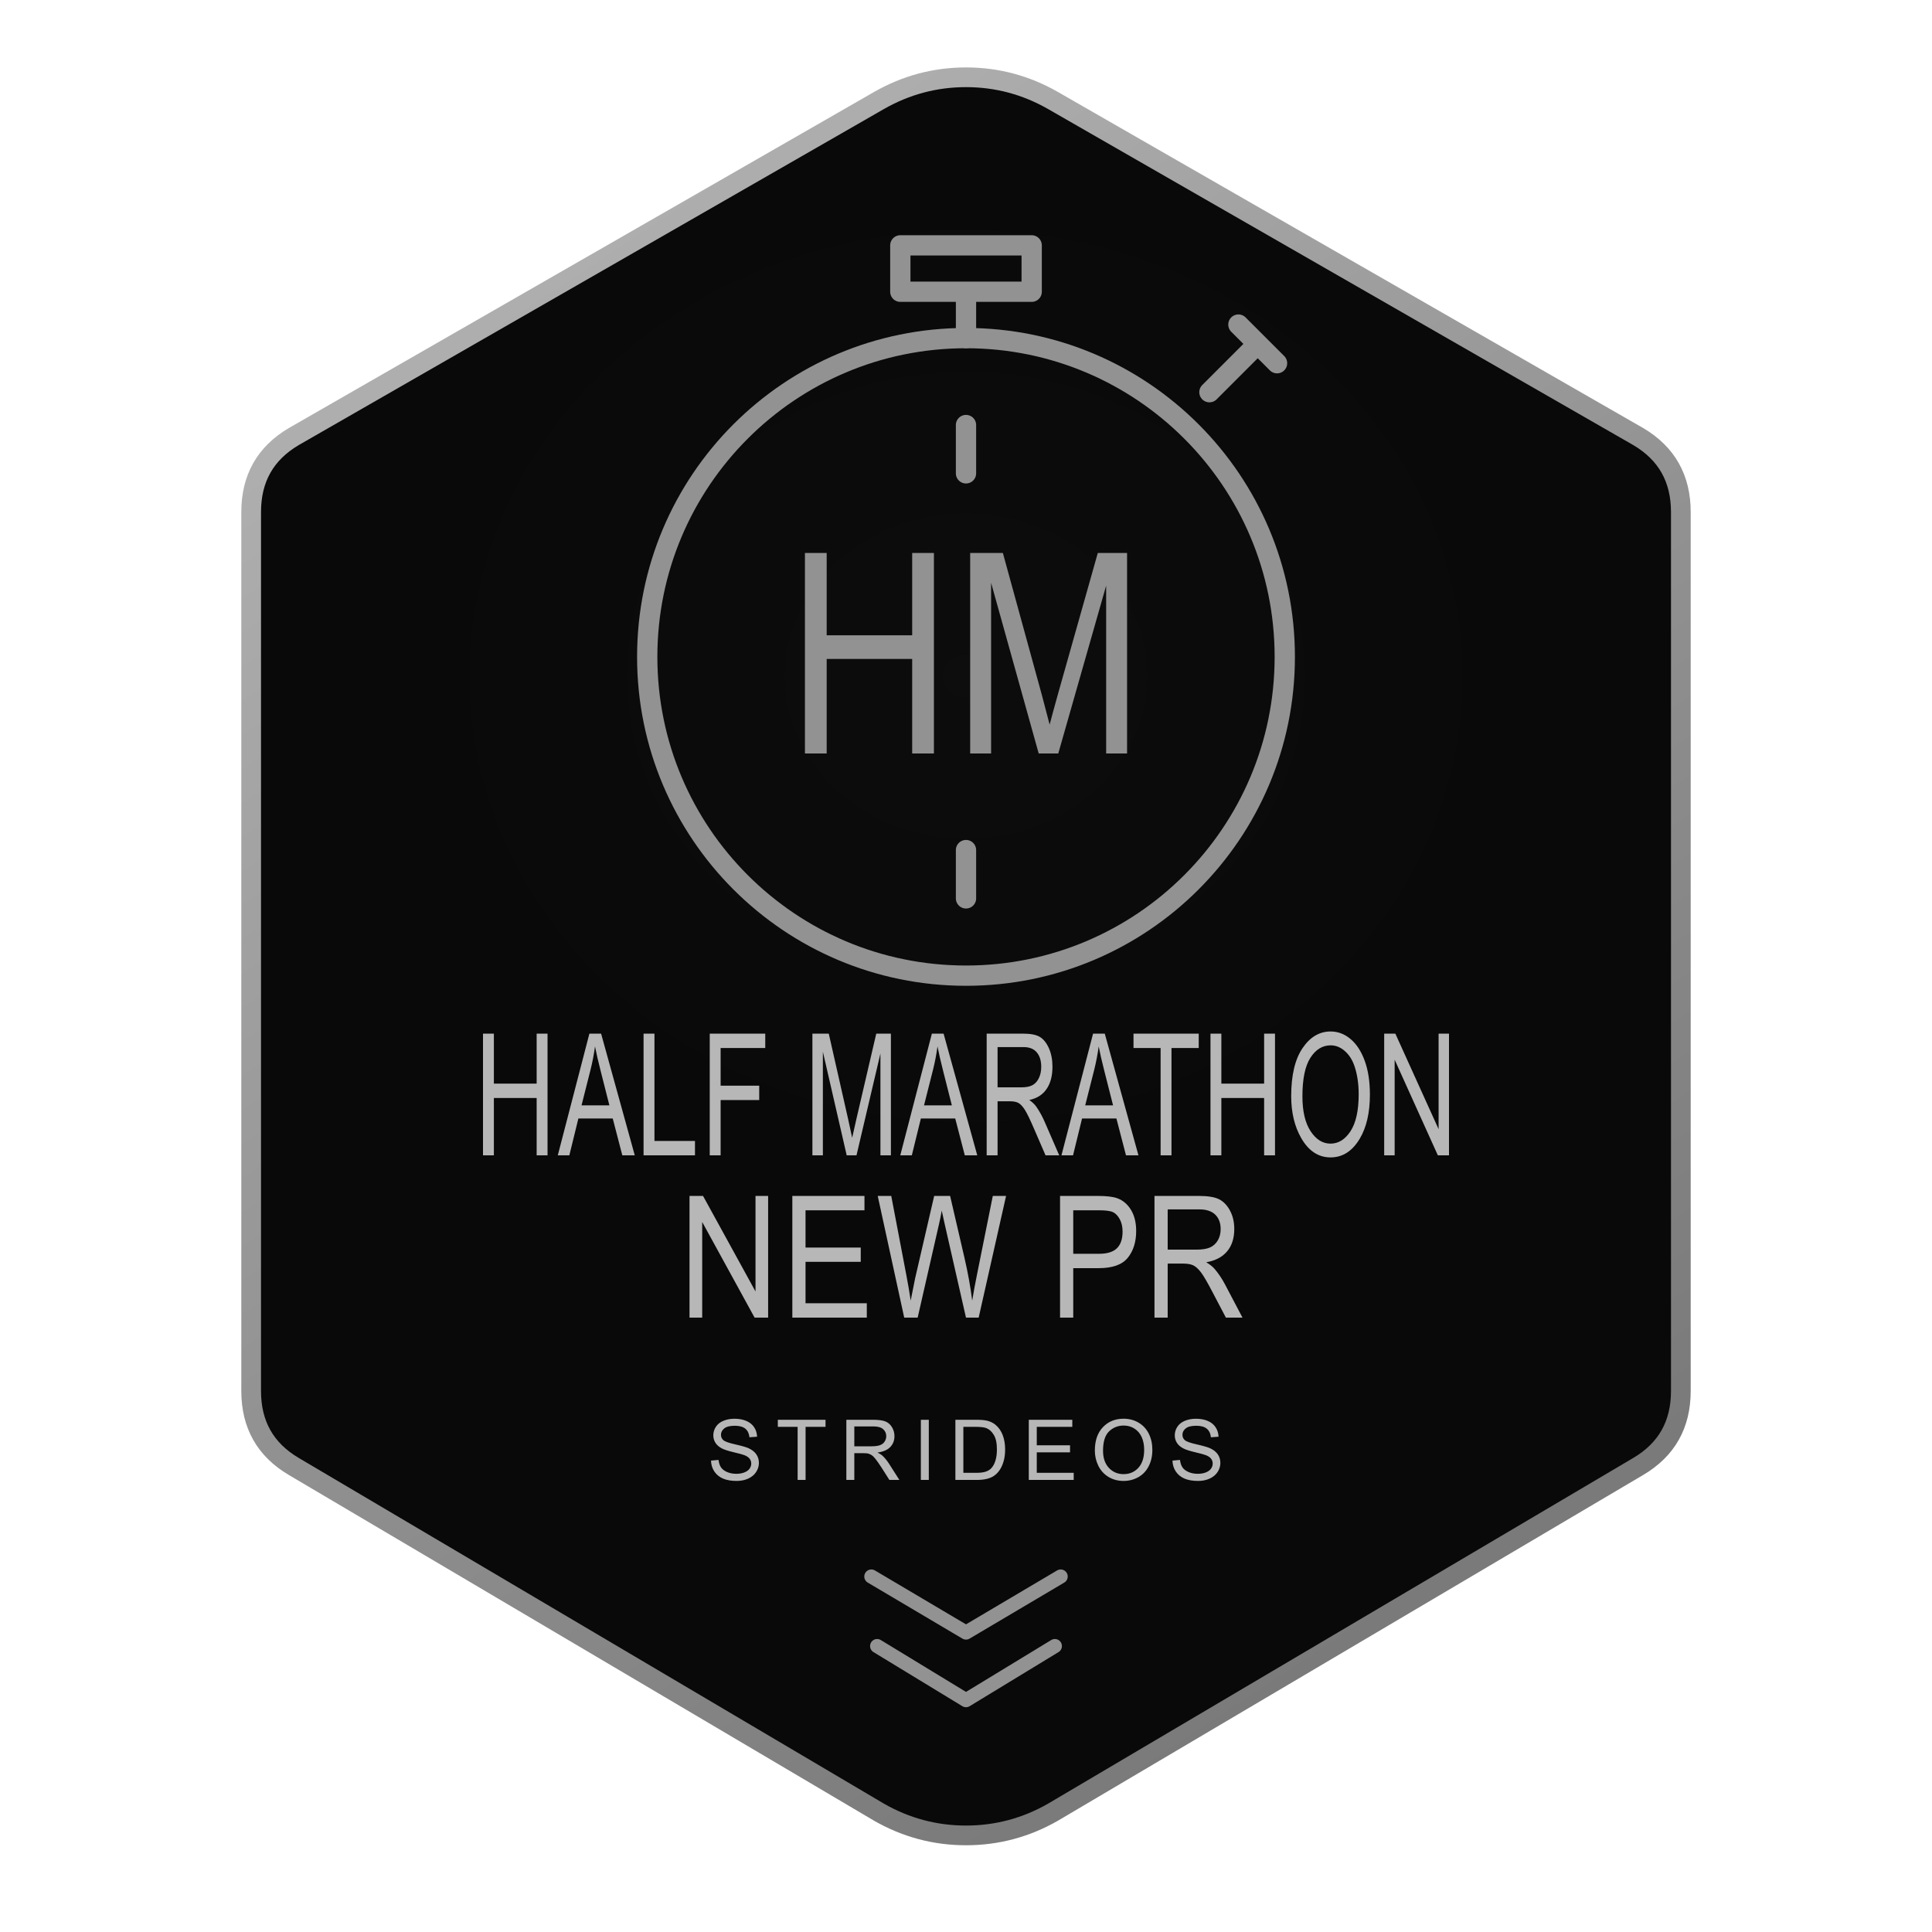
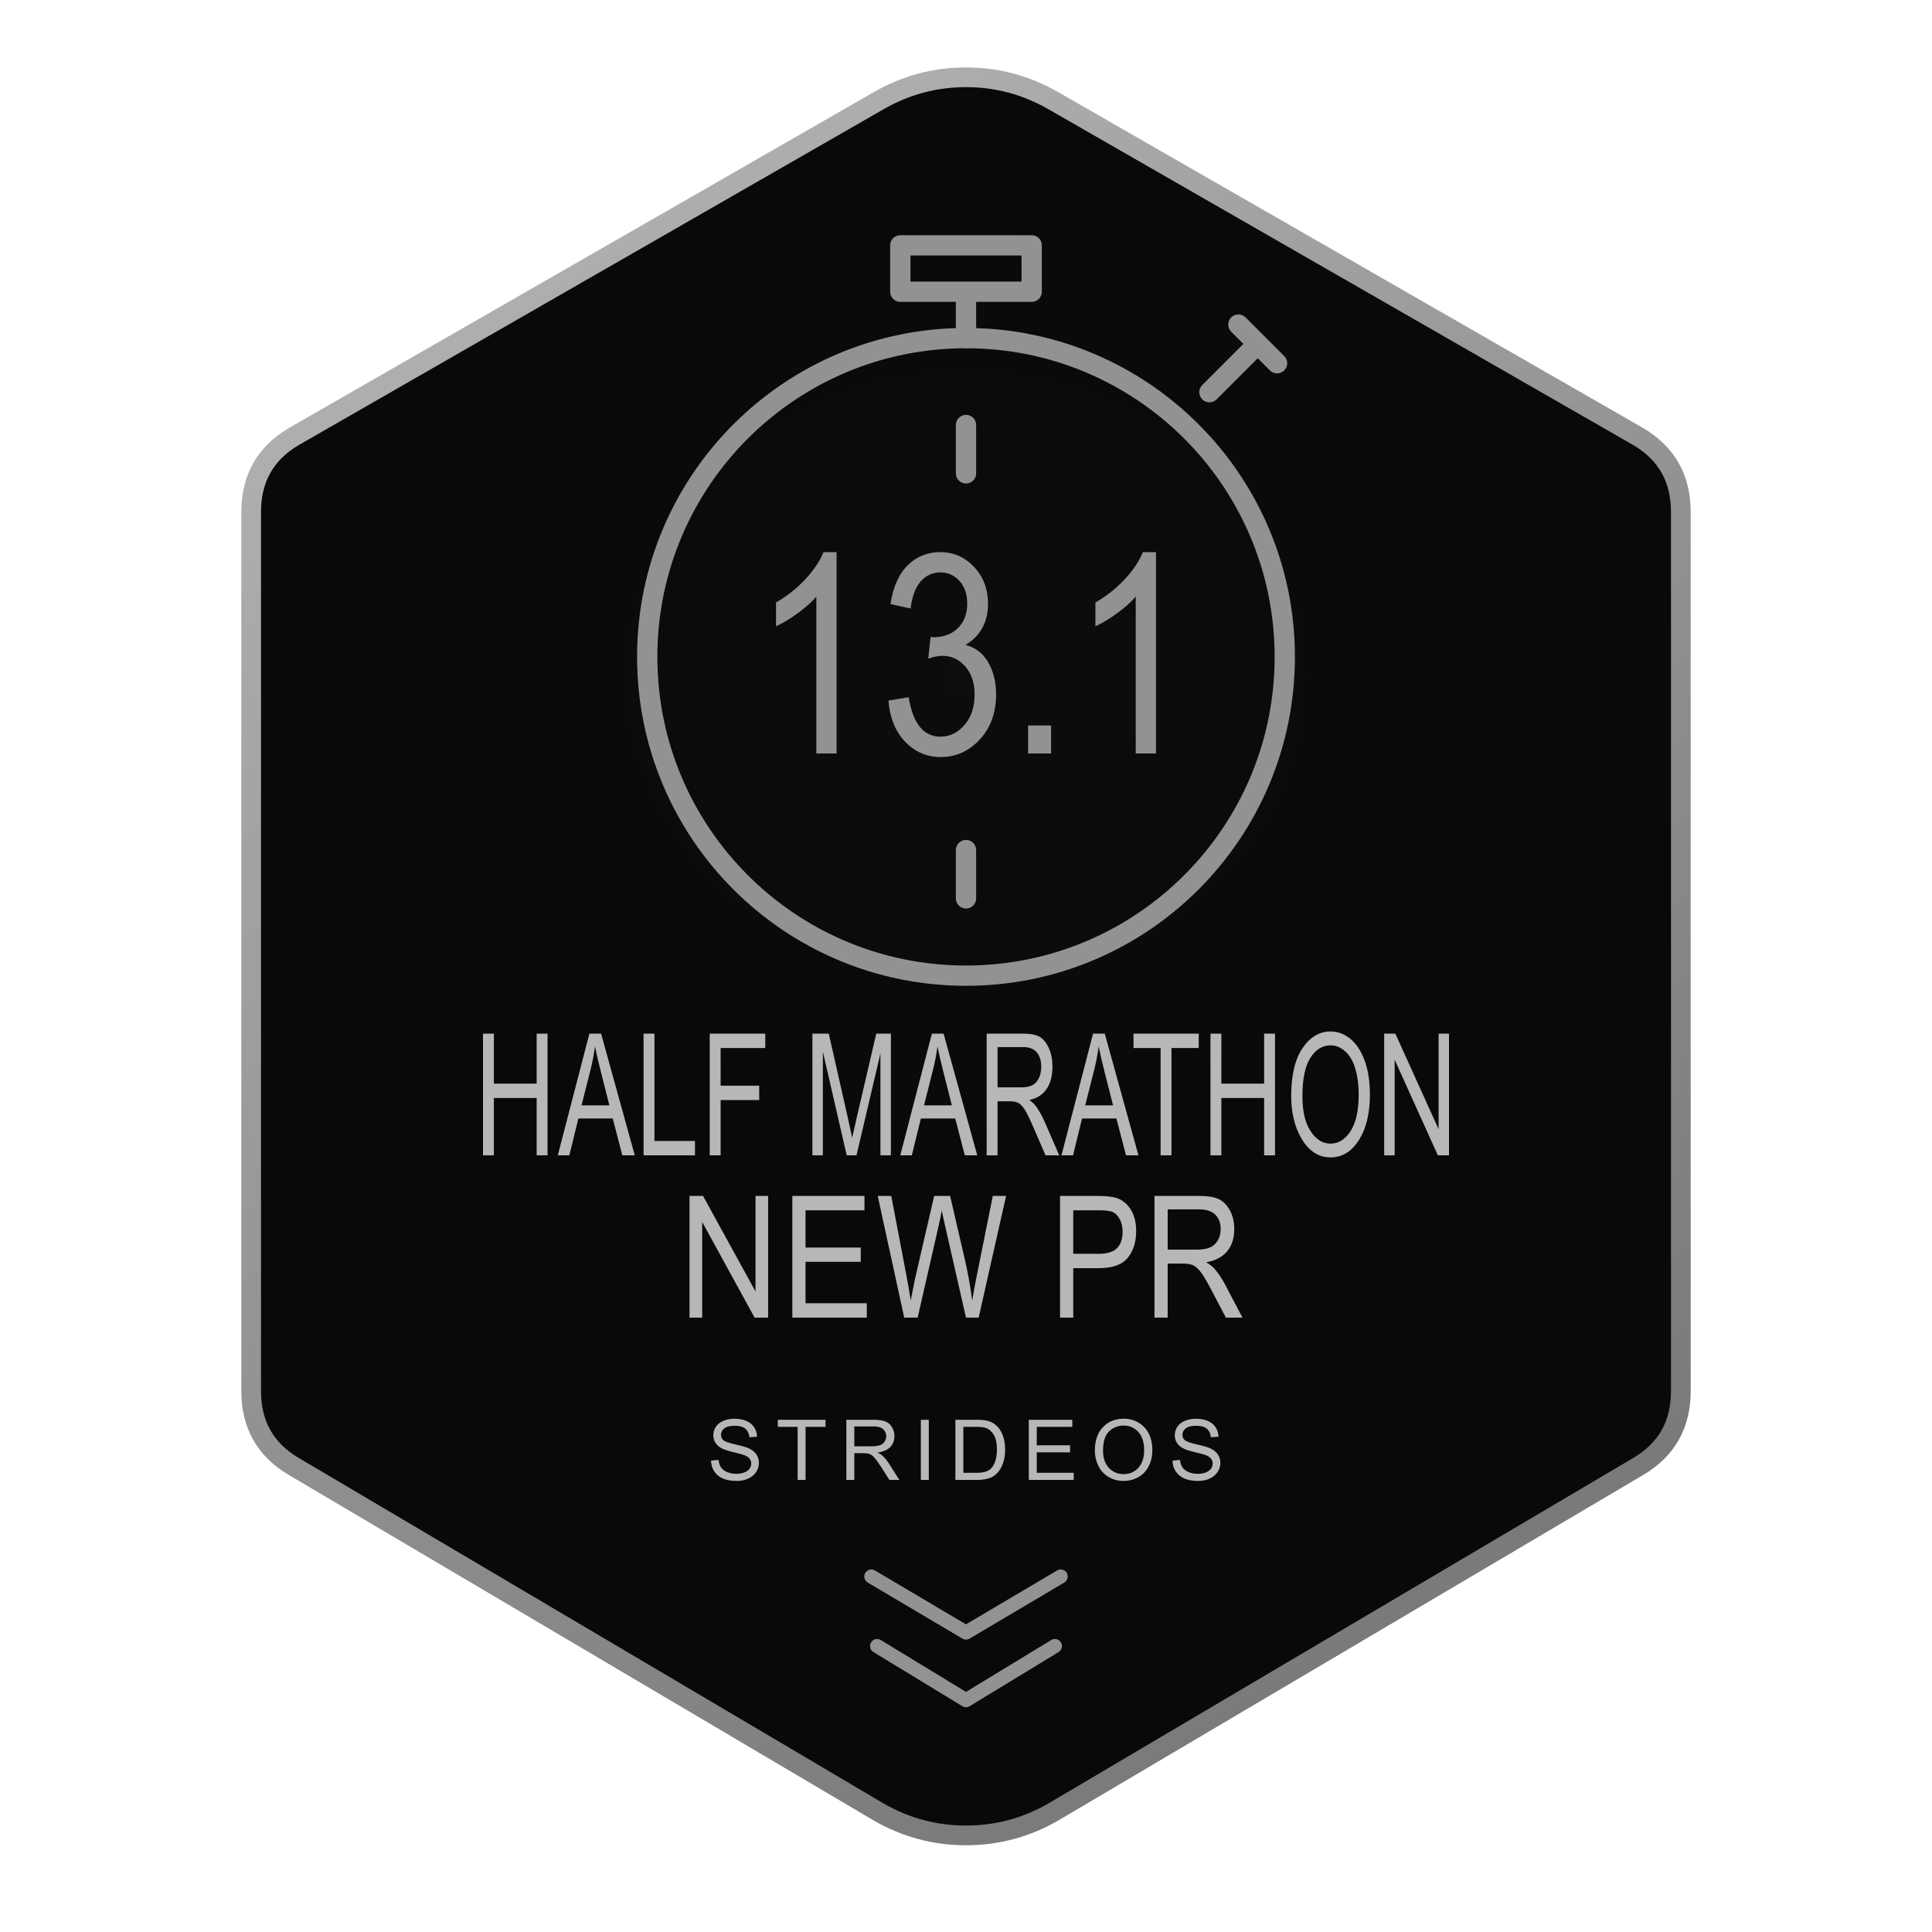
<svg xmlns="http://www.w3.org/2000/svg" width="100" height="100" viewBox="0 0 100 100" fill="none" role="img" aria-label="Half Marathon personal record badge, not yet earned">
  <defs>
    <linearGradient id="race-pr-half-marathon-locked-edge" x1="20" y1="4" x2="80" y2="95" gradientUnits="userSpaceOnUse">
      <stop stop-color="#B7B7B7" />
      <stop offset=".5" stop-color="#929292" />
      <stop offset="1" stop-color="#727272" />
    </linearGradient>
    <radialGradient id="race-pr-half-marathon-locked-ambient">
      <stop stop-color="#929292" stop-opacity=".025" />
      <stop offset="1" stop-color="#929292" stop-opacity="0" />
    </radialGradient>
  </defs>
  <path data-frame="firsts-derived" d="M50 4 Q52.4 4 54.5 5.2 L84.8 22.6 Q87 23.9 87 26.5 L87 72 Q87 74.6 84.8 75.9 L54.5 93.8 Q52.4 95 50 95 Q47.6 95 45.5 93.8 L15.2 75.9 Q13 74.6 13 72 L13 26.5 Q13 23.9 15.2 22.6 L45.5 5.2 Q47.6 4 50 4 Z" fill="#090909" stroke="url(#race-pr-half-marathon-locked-edge)" stroke-width="1.02" stroke-linejoin="round" />
  <ellipse cx="50" cy="35" rx="30" ry="27" fill="url(#race-pr-half-marathon-locked-ambient)" />
  <g data-layout="full-timing">
    <g data-glyph="stopwatch" fill="none" stroke="#929292" stroke-width="1.05" stroke-linecap="round" stroke-linejoin="round">
      <circle cx="50" cy="34" r="16.5" />
      <path d="M46.6 12.7 H53.4 V15.1 H46.6 Z M50 15.1 V17.5 M62.6 20.3 L65.1 17.8 M64.1 16.8 L66.1 18.8 M50 22 V24.5 M50 44 V46.5" />
    </g>
-     <path data-lettering="distance-face" data-text="HM" fill="#929292" stroke="none" d="M41.663 39L41.663 28.621L42.789 28.621L42.789 32.883L47.214 32.883L47.214 28.621L48.34 28.621L48.34 39L47.214 39L47.214 34.108L42.789 34.108L42.789 39ZM50.216 39L50.216 28.621L51.908 28.621L53.926 35.97L54.329 37.506Q54.478 36.933 54.783 35.842L56.822 28.621L58.337 28.621L58.337 39L57.254 39L57.254 30.313L54.776 39L53.763 39L51.299 30.164L51.299 39Z" />
+     <path data-lettering="distance-face" data-text="13.1" fill="#929292" stroke="none" d="M43.302 39L42.254 39L42.254 30.879Q41.893 31.304 41.284 31.746Q40.676 32.189 40.166 32.416L40.166 31.184Q41.03 30.688 41.692 29.973Q42.354 29.258 42.623 28.578L43.302 28.578ZM45.986 36.26L47.033 36.09Q47.359 38.129 48.683 38.129Q49.398 38.129 49.922 37.524Q50.446 36.918 50.446 35.956Q50.446 35.049 49.965 34.497Q49.483 33.945 48.782 33.945Q48.485 33.945 48.046 34.086L48.166 32.968L48.329 32.982Q49.101 32.982 49.582 32.508Q50.064 32.033 50.064 31.24Q50.064 30.511 49.66 30.068Q49.257 29.626 48.676 29.626Q48.074 29.626 47.66 30.09Q47.246 30.553 47.133 31.495L46.092 31.269Q46.29 29.938 46.984 29.258Q47.678 28.578 48.662 28.578Q49.696 28.578 50.418 29.343Q51.14 30.107 51.14 31.269Q51.14 31.977 50.832 32.522Q50.524 33.067 49.972 33.378Q50.481 33.52 50.814 33.846Q51.147 34.171 51.352 34.717Q51.558 35.262 51.558 35.934Q51.558 37.365 50.715 38.274Q49.873 39.184 48.697 39.184Q47.607 39.184 46.849 38.391Q46.092 37.598 45.986 36.26ZM53.214 39L53.214 37.549L54.404 37.549L54.404 39ZM59.834 39L58.786 39L58.786 30.879Q58.425 31.304 57.816 31.746Q57.208 32.189 56.698 32.416L56.698 31.184Q57.562 30.688 58.224 29.973Q58.885 29.258 59.155 28.578L59.834 28.578Z" />
  </g>
  <path data-lettering="distance-title" data-text="HALF MARATHON" fill="#B7B7B7" stroke="none" d="M25 59.8L25 53.501L25.563 53.501L25.563 56.087L27.777 56.087L27.777 53.501L28.341 53.501L28.341 59.8L27.777 59.8L27.777 56.831L25.563 56.831L25.563 59.8ZM28.871 59.8L30.507 53.501L31.113 53.501L32.856 59.8L32.211 59.8L31.715 57.892L29.937 57.892L29.469 59.8ZM30.1 57.213L31.542 57.213L31.099 55.469Q30.893 54.665 30.798 54.163Q30.716 54.768 30.567 55.366ZM33.311 59.8L33.311 53.501L33.875 53.501L33.875 59.057L35.972 59.057L35.972 59.8ZM36.736 59.8L36.736 53.501L39.609 53.501L39.609 54.244L37.299 54.244L37.299 56.195L39.297 56.195L39.297 56.938L37.299 56.938L37.299 59.8ZM42.05 59.8L42.05 53.501L42.897 53.501L43.907 57.961L44.108 58.893Q44.183 58.545 44.335 57.884L45.355 53.501L46.113 53.501L46.113 59.8L45.571 59.8L45.571 54.528L44.332 59.8L43.825 59.8L42.592 54.438L42.592 59.8ZM46.598 59.8L48.234 53.501L48.84 53.501L50.583 59.8L49.938 59.8L49.442 57.892L47.664 57.892L47.196 59.8ZM47.827 57.213L49.268 57.213L48.826 55.469Q48.62 54.665 48.525 54.163Q48.443 54.768 48.294 55.366ZM51.07 59.8L51.07 53.501L52.958 53.501Q53.55 53.501 53.832 53.677Q54.113 53.853 54.294 54.263Q54.475 54.674 54.475 55.215Q54.475 55.929 54.168 56.371Q53.862 56.814 53.277 56.934Q53.515 57.106 53.639 57.282Q53.89 57.643 54.081 58.086L54.825 59.8L54.117 59.8L53.55 58.489Q53.221 57.72 53.052 57.454Q52.884 57.188 52.726 57.095Q52.569 57.003 52.285 57.003L51.634 57.003L51.634 59.8ZM51.634 56.281L52.845 56.281Q53.242 56.281 53.447 56.165Q53.653 56.049 53.773 55.8Q53.894 55.55 53.894 55.22Q53.894 54.743 53.663 54.47Q53.433 54.197 52.98 54.197L51.634 54.197ZM54.941 59.8L56.577 53.501L57.183 53.501L58.926 59.8L58.281 59.8L57.785 57.892L56.007 57.892L55.54 59.8ZM56.17 57.213L57.612 57.213L57.169 55.469Q56.964 54.665 56.868 54.163Q56.786 54.768 56.638 55.366ZM60.073 59.8L60.073 54.244L58.67 54.244L58.67 53.501L62.046 53.501L62.046 54.244L60.636 54.244L60.636 59.8ZM62.654 59.8L62.654 53.501L63.217 53.501L63.217 56.087L65.431 56.087L65.431 53.501L65.994 53.501L65.994 59.8L65.431 59.8L65.431 56.831L63.217 56.831L63.217 59.8ZM66.832 56.732Q66.832 55.121 67.417 54.255Q68.001 53.389 68.873 53.389Q69.436 53.389 69.9 53.776Q70.364 54.163 70.635 54.899Q70.906 55.636 70.906 56.655Q70.906 58.055 70.382 58.936Q69.805 59.907 68.869 59.907Q67.927 59.907 67.353 58.911Q66.832 58.008 66.832 56.732ZM67.413 56.745Q67.413 57.909 67.837 58.552Q68.26 59.194 68.866 59.194Q69.486 59.194 69.906 58.545Q70.325 57.896 70.325 56.638Q70.325 55.825 70.109 55.185Q69.943 54.695 69.608 54.401Q69.273 54.107 68.876 54.107Q68.239 54.107 67.826 54.751Q67.413 55.396 67.413 56.745ZM71.645 59.8L71.645 53.501L72.223 53.501L74.462 58.446L74.462 53.501L75 53.501L75 59.8L74.423 59.8L72.187 54.85L72.187 59.8Z" />
  <path data-lettering="new-pr" data-text="NEW PR" fill="#B7B7B7" stroke="none" d="M35.689 68.2L35.689 61.901L36.389 61.901L39.105 66.846L39.105 61.901L39.758 61.901L39.758 68.2L39.058 68.2L36.346 63.25L36.346 68.2ZM41.011 68.2L41.011 61.901L44.745 61.901L44.745 62.644L41.694 62.644L41.694 64.573L44.552 64.573L44.552 65.312L41.694 65.312L41.694 67.457L44.866 67.457L44.866 68.2ZM46.802 68.2L45.431 61.901L46.131 61.901L46.918 66.03Q47.042 66.666 47.137 67.319L47.369 66.155L48.353 61.901L49.178 61.901L49.917 65.089Q50.188 66.254 50.321 67.319Q50.42 66.705 50.574 65.948L51.387 61.901L52.074 61.901L50.656 68.2L49.999 68.2L48.907 63.4L48.744 62.661Q48.671 63.074 48.594 63.4L47.498 68.2ZM54.868 68.2L54.868 61.901L56.815 61.901Q57.502 61.901 57.829 62.021Q58.275 62.184 58.542 62.627Q58.808 63.07 58.808 63.714Q58.808 64.565 58.374 65.102Q57.94 65.639 56.875 65.639L55.551 65.639L55.551 68.2ZM55.551 64.896L56.888 64.896Q57.519 64.896 57.811 64.61Q58.104 64.324 58.104 63.748Q58.104 63.375 57.96 63.108Q57.816 62.842 57.612 62.743Q57.407 62.644 56.875 62.644L55.551 62.644ZM59.756 68.2L59.756 61.901L62.046 61.901Q62.764 61.901 63.106 62.077Q63.447 62.253 63.666 62.663Q63.886 63.074 63.886 63.615Q63.886 64.329 63.514 64.771Q63.142 65.214 62.433 65.334Q62.721 65.506 62.871 65.682Q63.177 66.043 63.409 66.486L64.311 68.2L63.452 68.2L62.764 66.889Q62.364 66.12 62.16 65.854Q61.956 65.588 61.765 65.495Q61.574 65.403 61.23 65.403L60.439 65.403L60.439 68.2ZM60.439 64.681L61.909 64.681Q62.39 64.681 62.639 64.565Q62.889 64.449 63.035 64.2Q63.181 63.95 63.181 63.62Q63.181 63.143 62.902 62.87Q62.622 62.597 62.072 62.597L60.439 62.597Z" />
  <g data-wordmark="STRIDEOS">
    <path data-text="STRIDEOS" fill="#B7B7B7" stroke="none" d="M36.802 75.6L37.191 75.565C37.209 75.721 37.251 75.85 37.318 75.95C37.385 76.049 37.49 76.129 37.632 76.192C37.774 76.253 37.934 76.284 38.111 76.284C38.268 76.284 38.407 76.26 38.527 76.213C38.646 76.167 38.736 76.103 38.794 76.022C38.854 75.94 38.884 75.851 38.884 75.754C38.884 75.657 38.855 75.572 38.798 75.499C38.742 75.426 38.649 75.365 38.519 75.315C38.436 75.283 38.25 75.232 37.964 75.165C37.678 75.096 37.477 75.031 37.363 74.969C37.214 74.891 37.104 74.795 37.031 74.68C36.958 74.564 36.921 74.435 36.921 74.292C36.921 74.134 36.965 73.987 37.054 73.85C37.144 73.713 37.274 73.61 37.445 73.54C37.617 73.469 37.807 73.434 38.017 73.434C38.248 73.434 38.451 73.471 38.626 73.545C38.803 73.62 38.939 73.729 39.035 73.874C39.129 74.018 39.18 74.182 39.187 74.364L38.792 74.393C38.771 74.197 38.7 74.048 38.578 73.948C38.455 73.848 38.274 73.797 38.035 73.797C37.785 73.797 37.602 73.843 37.488 73.934C37.375 74.025 37.318 74.135 37.318 74.264C37.318 74.376 37.358 74.468 37.439 74.54C37.518 74.613 37.725 74.687 38.06 74.762C38.395 74.838 38.625 74.904 38.75 74.961C38.93 75.045 39.064 75.151 39.15 75.28C39.237 75.408 39.281 75.555 39.281 75.721C39.281 75.887 39.233 76.043 39.138 76.19C39.043 76.336 38.906 76.45 38.728 76.532C38.551 76.612 38.352 76.653 38.13 76.653C37.848 76.653 37.611 76.612 37.421 76.53C37.231 76.448 37.082 76.325 36.972 76.161C36.864 75.996 36.807 75.809 36.802 75.6ZM41.285 76.6L41.285 73.854L40.26 73.854L40.26 73.487L42.729 73.487L42.729 73.854L41.697 73.854L41.697 76.6ZM43.807 76.6L43.807 73.487L45.188 73.487C45.465 73.487 45.676 73.515 45.821 73.571C45.965 73.627 46.081 73.726 46.167 73.868C46.253 74.008 46.297 74.165 46.297 74.336C46.297 74.557 46.226 74.743 46.083 74.895C45.939 75.046 45.718 75.143 45.418 75.184C45.528 75.236 45.611 75.288 45.668 75.338C45.788 75.449 45.902 75.587 46.01 75.752L46.551 76.6L46.034 76.6L45.622 75.952C45.5 75.766 45.401 75.623 45.323 75.524C45.246 75.425 45.176 75.356 45.114 75.317C45.052 75.277 44.99 75.249 44.926 75.233C44.879 75.223 44.803 75.217 44.698 75.217L44.219 75.217L44.219 76.6ZM44.219 74.86L45.104 74.86C45.292 74.86 45.44 74.841 45.545 74.803C45.652 74.764 45.733 74.702 45.788 74.616C45.843 74.53 45.872 74.437 45.872 74.336C45.872 74.189 45.818 74.068 45.711 73.973C45.604 73.878 45.436 73.831 45.206 73.831L44.219 73.831ZM47.663 76.6L47.663 73.487L48.075 73.487L48.075 76.6ZM49.451 76.6L49.451 73.487L50.523 73.487C50.766 73.487 50.95 73.502 51.078 73.532C51.256 73.572 51.409 73.646 51.535 73.754C51.699 73.893 51.821 74.07 51.902 74.286C51.984 74.502 52.025 74.749 52.025 75.026C52.025 75.263 51.997 75.473 51.941 75.655C51.887 75.837 51.815 75.988 51.729 76.108C51.643 76.228 51.548 76.322 51.445 76.391C51.344 76.46 51.22 76.512 51.074 76.547C50.93 76.583 50.763 76.6 50.574 76.6ZM49.863 76.233L50.527 76.233C50.733 76.233 50.894 76.214 51.01 76.176C51.127 76.137 51.221 76.083 51.291 76.014C51.389 75.917 51.464 75.785 51.518 75.62C51.572 75.455 51.6 75.254 51.6 75.02C51.6 74.695 51.546 74.445 51.439 74.27C51.333 74.094 51.203 73.977 51.051 73.918C50.94 73.875 50.762 73.854 50.518 73.854L49.863 73.854ZM53.25 76.6L53.25 73.487L55.502 73.487L55.502 73.854L53.663 73.854L53.663 74.807L55.385 74.807L55.385 75.172L53.663 75.172L53.663 76.233L55.575 76.233L55.575 76.6ZM56.669 75.084C56.669 74.568 56.808 74.164 57.085 73.872C57.362 73.579 57.72 73.432 58.159 73.432C58.447 73.432 58.706 73.501 58.937 73.639C59.167 73.776 59.343 73.967 59.464 74.213C59.585 74.458 59.646 74.736 59.646 75.047C59.646 75.364 59.582 75.646 59.454 75.895C59.326 76.144 59.146 76.333 58.913 76.461C58.68 76.589 58.428 76.653 58.157 76.653C57.864 76.653 57.602 76.583 57.37 76.442C57.14 76.3 56.965 76.107 56.847 75.862C56.728 75.616 56.669 75.357 56.669 75.084ZM57.093 75.09C57.093 75.465 57.193 75.761 57.396 75.977C57.597 76.193 57.851 76.301 58.155 76.301C58.465 76.301 58.72 76.193 58.921 75.975C59.121 75.756 59.222 75.447 59.222 75.045C59.222 74.792 59.179 74.57 59.093 74.381C59.007 74.193 58.881 74.046 58.716 73.942C58.552 73.838 58.367 73.786 58.161 73.786C57.869 73.786 57.618 73.886 57.407 74.086C57.197 74.287 57.093 74.622 57.093 75.09ZM60.687 75.6L61.076 75.565C61.094 75.721 61.136 75.85 61.203 75.95C61.27 76.049 61.375 76.129 61.517 76.192C61.659 76.253 61.818 76.284 61.996 76.284C62.153 76.284 62.292 76.26 62.412 76.213C62.531 76.167 62.621 76.103 62.679 76.022C62.739 75.94 62.769 75.851 62.769 75.754C62.769 75.657 62.74 75.572 62.683 75.499C62.627 75.426 62.534 75.365 62.404 75.315C62.32 75.283 62.135 75.232 61.849 75.165C61.562 75.096 61.362 75.031 61.248 74.969C61.099 74.891 60.988 74.795 60.916 74.68C60.842 74.564 60.806 74.435 60.806 74.292C60.806 74.134 60.85 73.987 60.939 73.85C61.029 73.713 61.159 73.61 61.33 73.54C61.501 73.469 61.692 73.434 61.902 73.434C62.132 73.434 62.335 73.471 62.511 73.545C62.688 73.62 62.824 73.729 62.919 73.874C63.014 74.018 63.065 74.182 63.072 74.364L62.677 74.393C62.656 74.197 62.584 74.048 62.462 73.948C62.34 73.848 62.159 73.797 61.919 73.797C61.669 73.797 61.487 73.843 61.373 73.934C61.259 74.025 61.203 74.135 61.203 74.264C61.203 74.376 61.243 74.468 61.324 74.54C61.403 74.613 61.61 74.687 61.945 74.762C62.279 74.838 62.509 74.904 62.634 74.961C62.815 75.045 62.949 75.151 63.035 75.28C63.122 75.408 63.166 75.555 63.166 75.721C63.166 75.887 63.118 76.043 63.023 76.19C62.928 76.336 62.791 76.45 62.613 76.532C62.436 76.612 62.236 76.653 62.015 76.653C61.732 76.653 61.496 76.612 61.306 76.53C61.116 76.448 60.966 76.325 60.857 76.161C60.749 75.996 60.692 75.809 60.687 75.6ZM36.607 72.662" />
  </g>
  <path data-chevrons="2" d="M45.1 81.6 L50 84.5 L54.9 81.6 M45.4 85.2 L50 88 L54.6 85.2" stroke="#929292" stroke-width=".73" stroke-linecap="round" stroke-linejoin="round" />
</svg>
